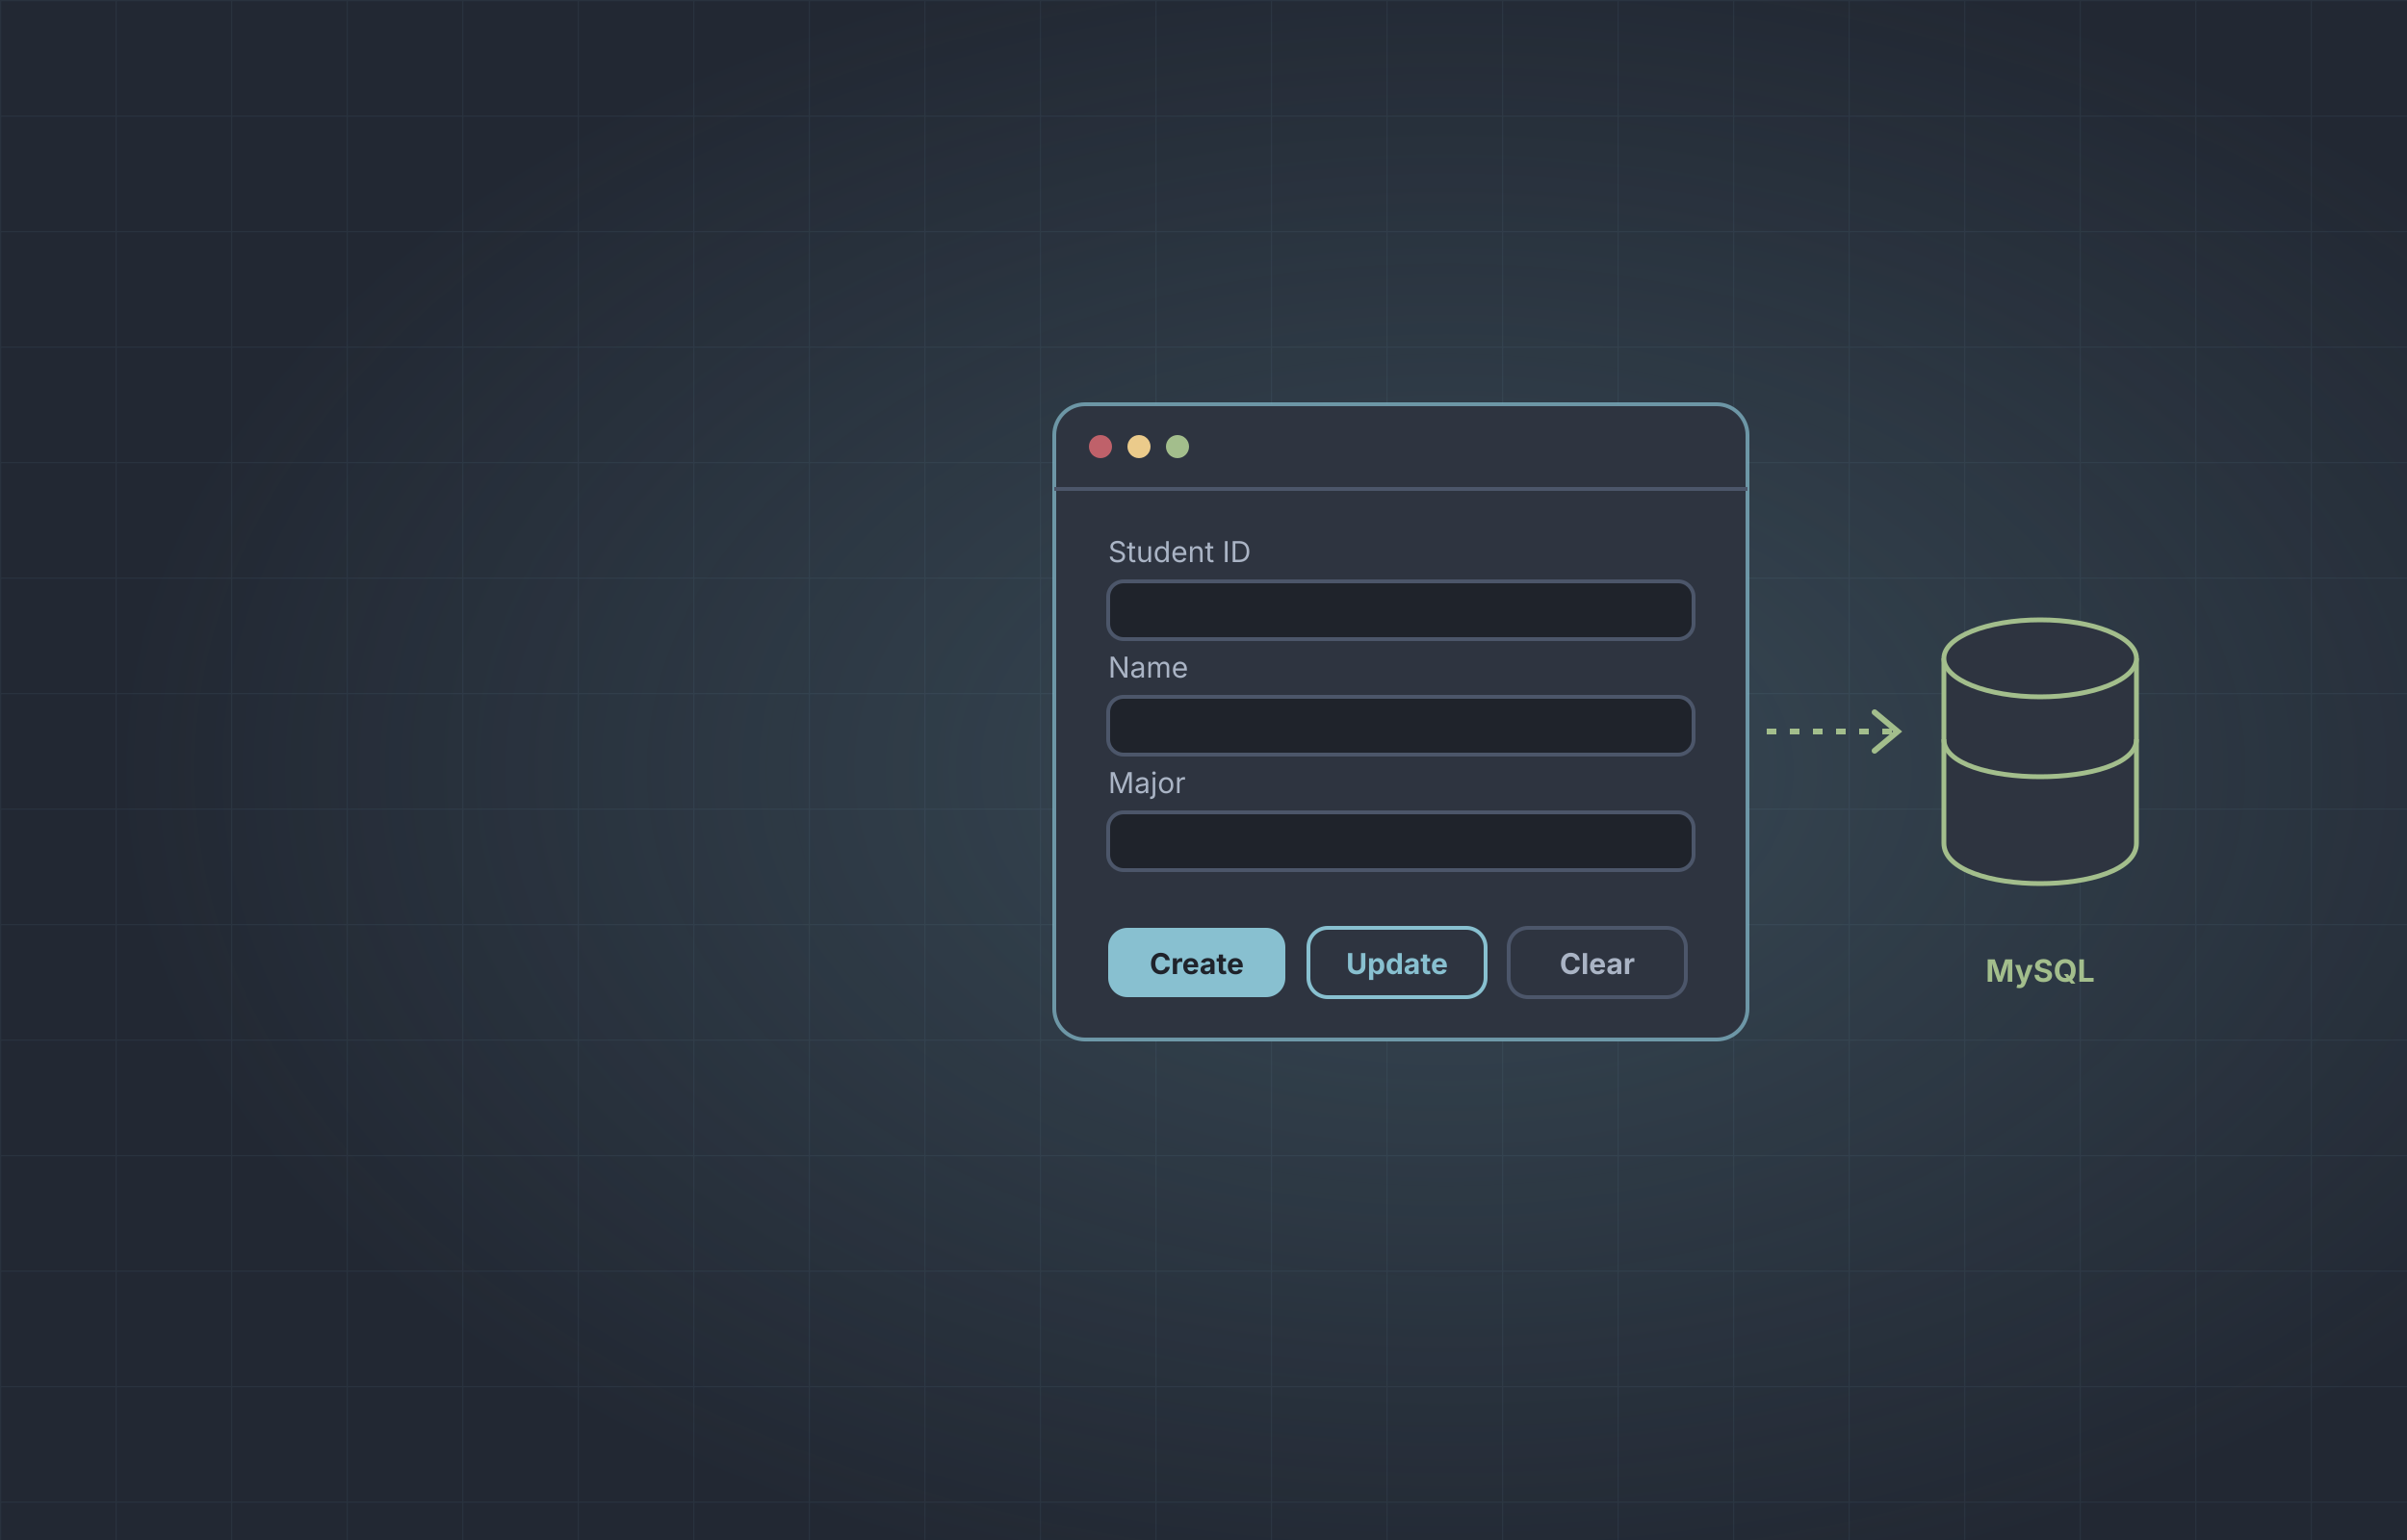
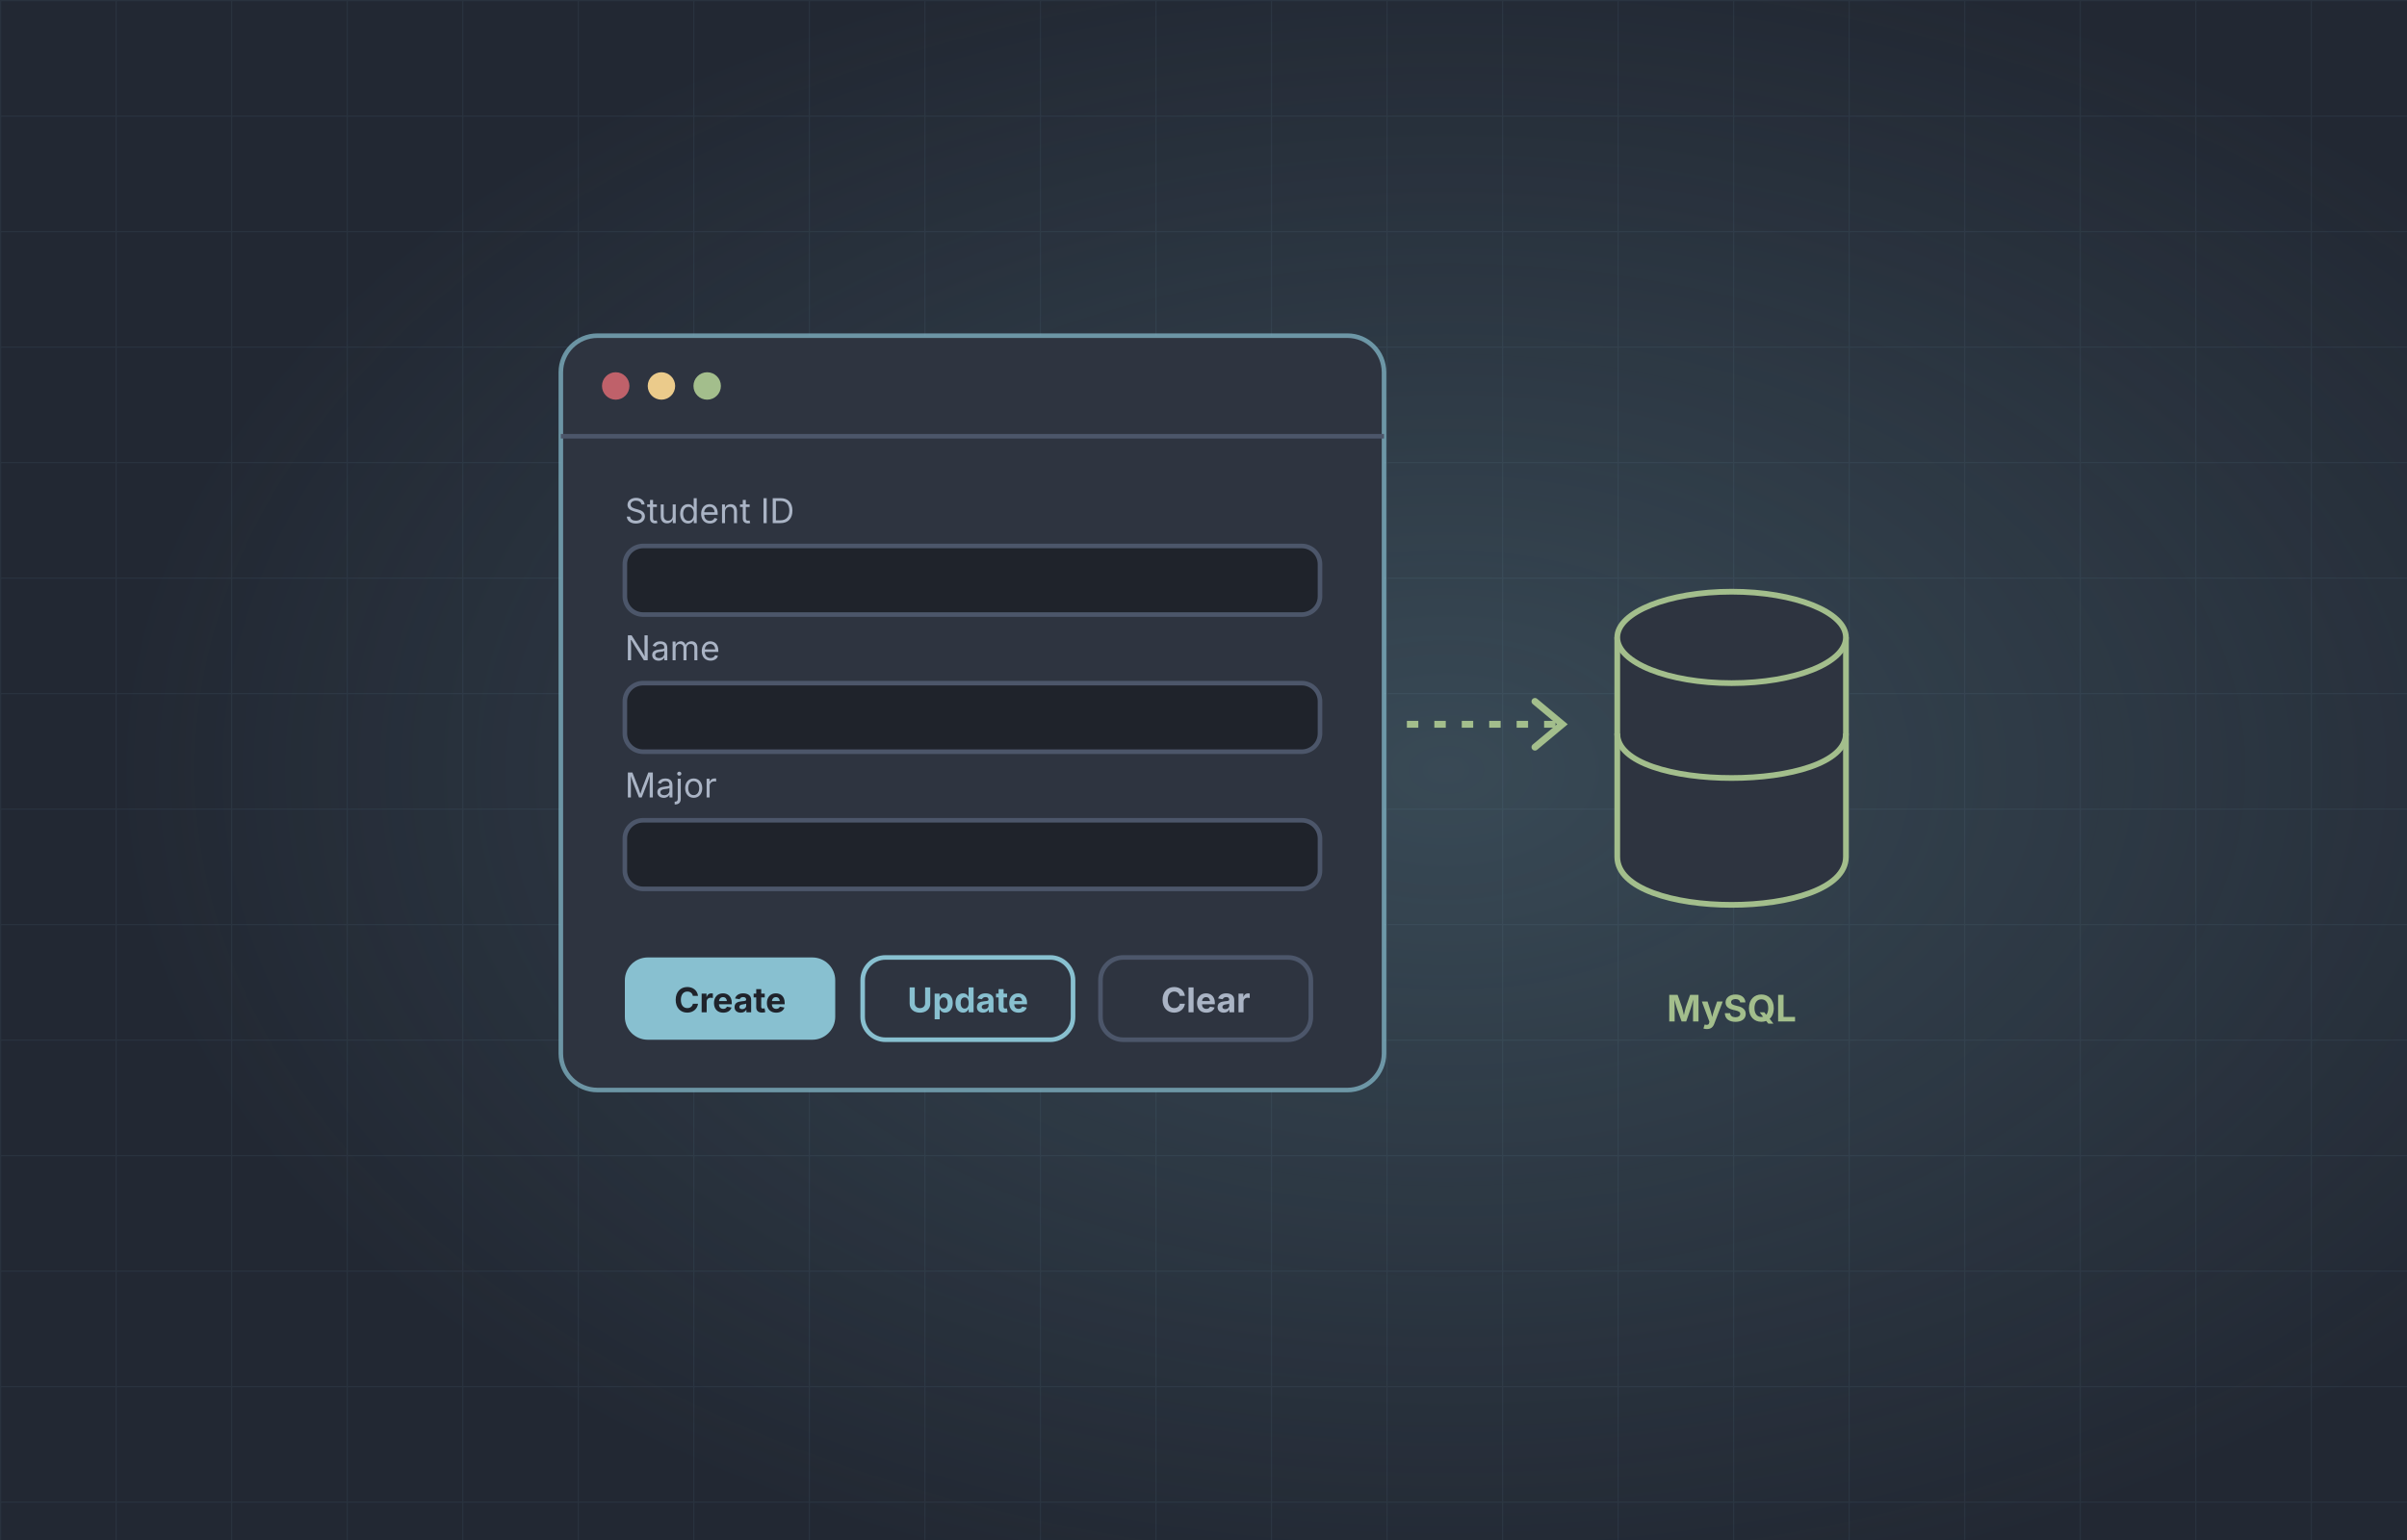
<svg xmlns="http://www.w3.org/2000/svg" viewBox="0 0 1000 640" width="1000" height="640" preserveAspectRatio="xMidYMid slice" font-family="Inter, Segoe UI, system-ui, sans-serif">
  <defs>
    <pattern id="g" width="48" height="48" patternUnits="userSpaceOnUse">
      <path d="M48 0H0V48" fill="none" stroke="#88c0d0" stroke-opacity=".07" />
    </pattern>
    <radialGradient id="glow" cx="60%" cy="50%" r="55%">
      <stop offset="0" stop-color="#88c0d0" stop-opacity=".22" />
      <stop offset="1" stop-color="#88c0d0" stop-opacity="0" />
    </radialGradient>
  </defs>
  <rect width="1000" height="640" fill="#222833" />
  <rect width="1000" height="640" fill="url(#g)" />
  <rect width="1000" height="640" fill="url(#glow)" />
-   <g transform="translate(630 320) scale(.8)">
+   <g transform="translate(461 320) scale(.95)">
    <rect x="-240" y="-190" width="360" height="330" rx="16" fill="#2e3440" stroke="#88c0d0" stroke-opacity=".7" stroke-width="2" />
    <path d="M-240 -146 H120" stroke="#4c566a" stroke-width="2" />
    <circle cx="-216" cy="-168" r="6" fill="#bf616a" />
    <circle cx="-196" cy="-168" r="6" fill="#ebcb8b" />
    <circle cx="-176" cy="-168" r="6" fill="#a3be8c" />
    <g font-size="15" fill="#aab4c5">
      <text x="-212" y="-108">Student ID</text>
      <text x="-212" y="-48">Name</text>
      <text x="-212" y="12">Major</text>
    </g>
    <g fill="#1f232b" stroke="#4c566a" stroke-width="2">
      <rect x="-212" y="-98" width="304" height="30" rx="8" />
      <rect x="-212" y="-38" width="304" height="30" rx="8" />
      <rect x="-212" y="22" width="304" height="30" rx="8" />
    </g>
    <g font-size="15" font-weight="700" text-anchor="middle">
      <rect x="-212" y="82" width="92" height="36" rx="10" fill="#88c0d0" />
      <text x="-166" y="106" fill="#1f232b">Create</text>
      <rect x="-108" y="82" width="92" height="36" rx="10" fill="none" stroke="#88c0d0" stroke-width="2" />
      <text x="-62" y="106" fill="#88c0d0">Update</text>
      <rect x="-4" y="82" width="92" height="36" rx="10" fill="none" stroke="#4c566a" stroke-width="2" />
      <text x="42" y="106" fill="#aab4c5">Clear</text>
    </g>
    <path d="M130 -20 H196" stroke="#a3be8c" stroke-width="3" stroke-dasharray="5 7" />
    <path d="M186 -30 L198 -20 L186 -10" fill="none" stroke="#a3be8c" stroke-width="3" stroke-linecap="round" />
    <g transform="translate(222 -80)" fill="#2e3440" stroke="#a3be8c" stroke-width="2.5">
      <path d="M0 22 V118 C0 146 100 146 100 118 V22" />
      <ellipse cx="50" cy="22" rx="50" ry="20" />
      <path d="M0 64 C0 90 100 90 100 64" fill="none" />
    </g>
    <text x="272" y="110" text-anchor="middle" font-size="16" font-weight="700" fill="#a3be8c">MySQL</text>
  </g>
</svg>
